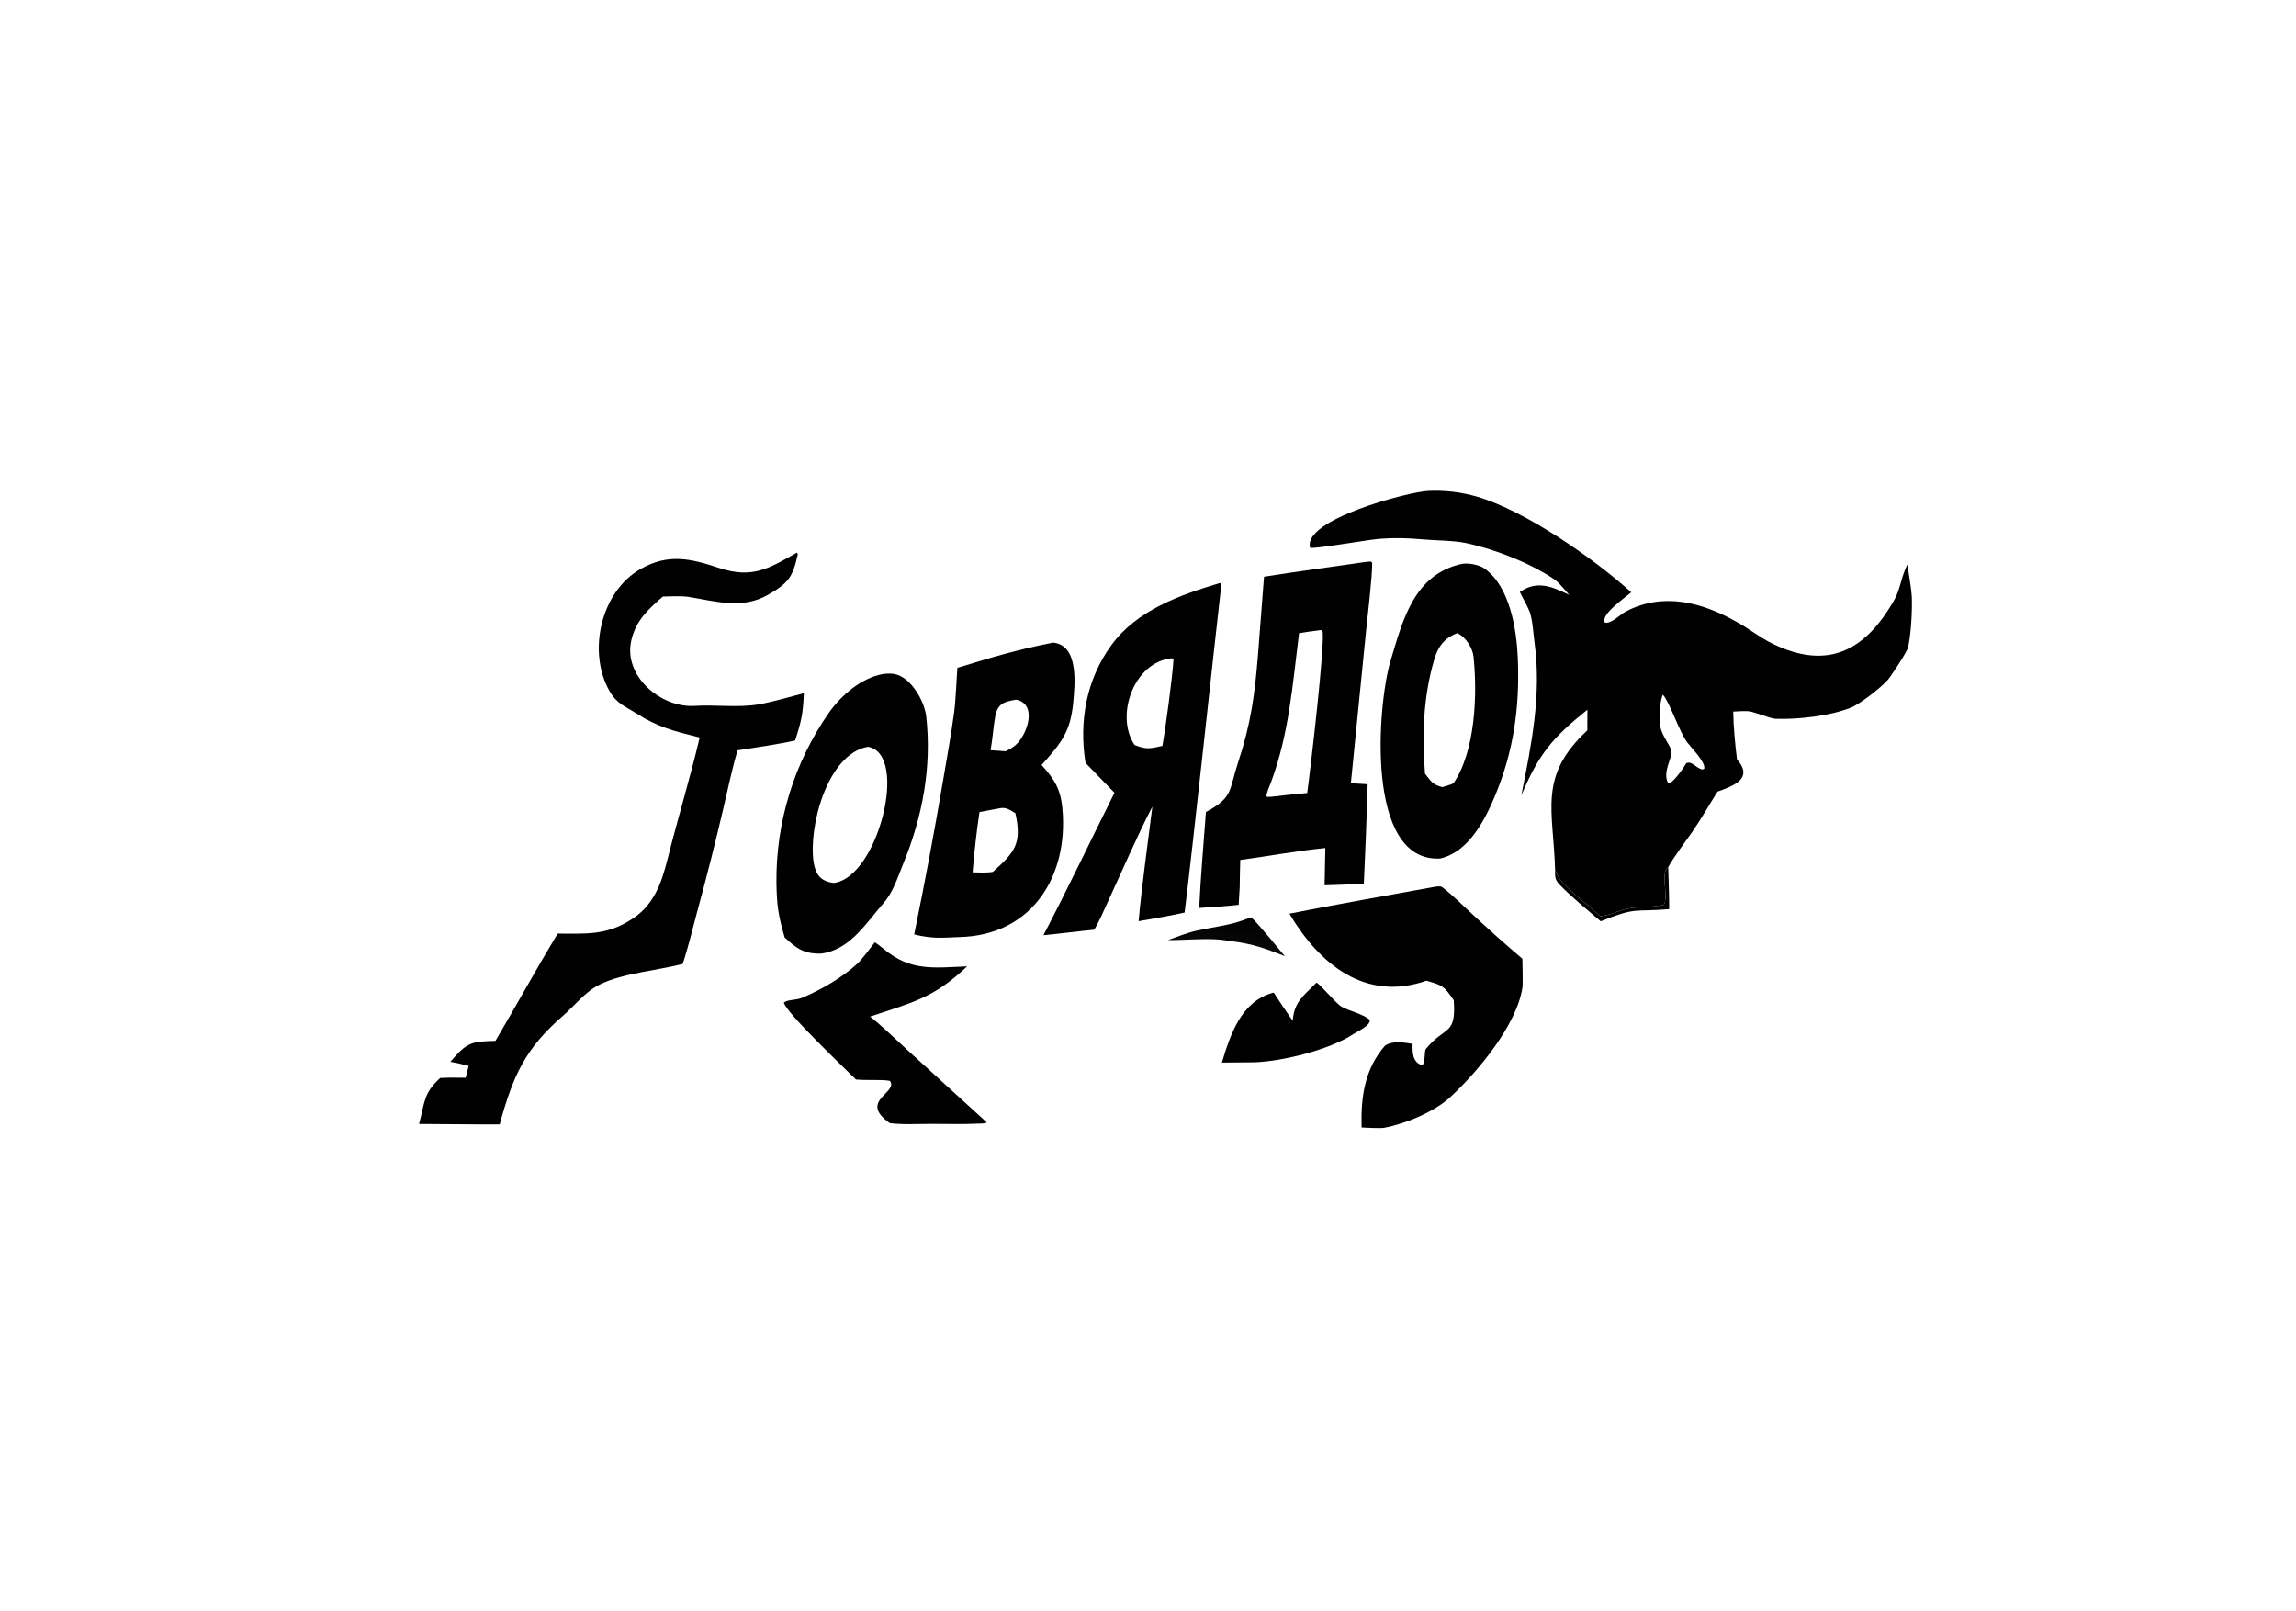
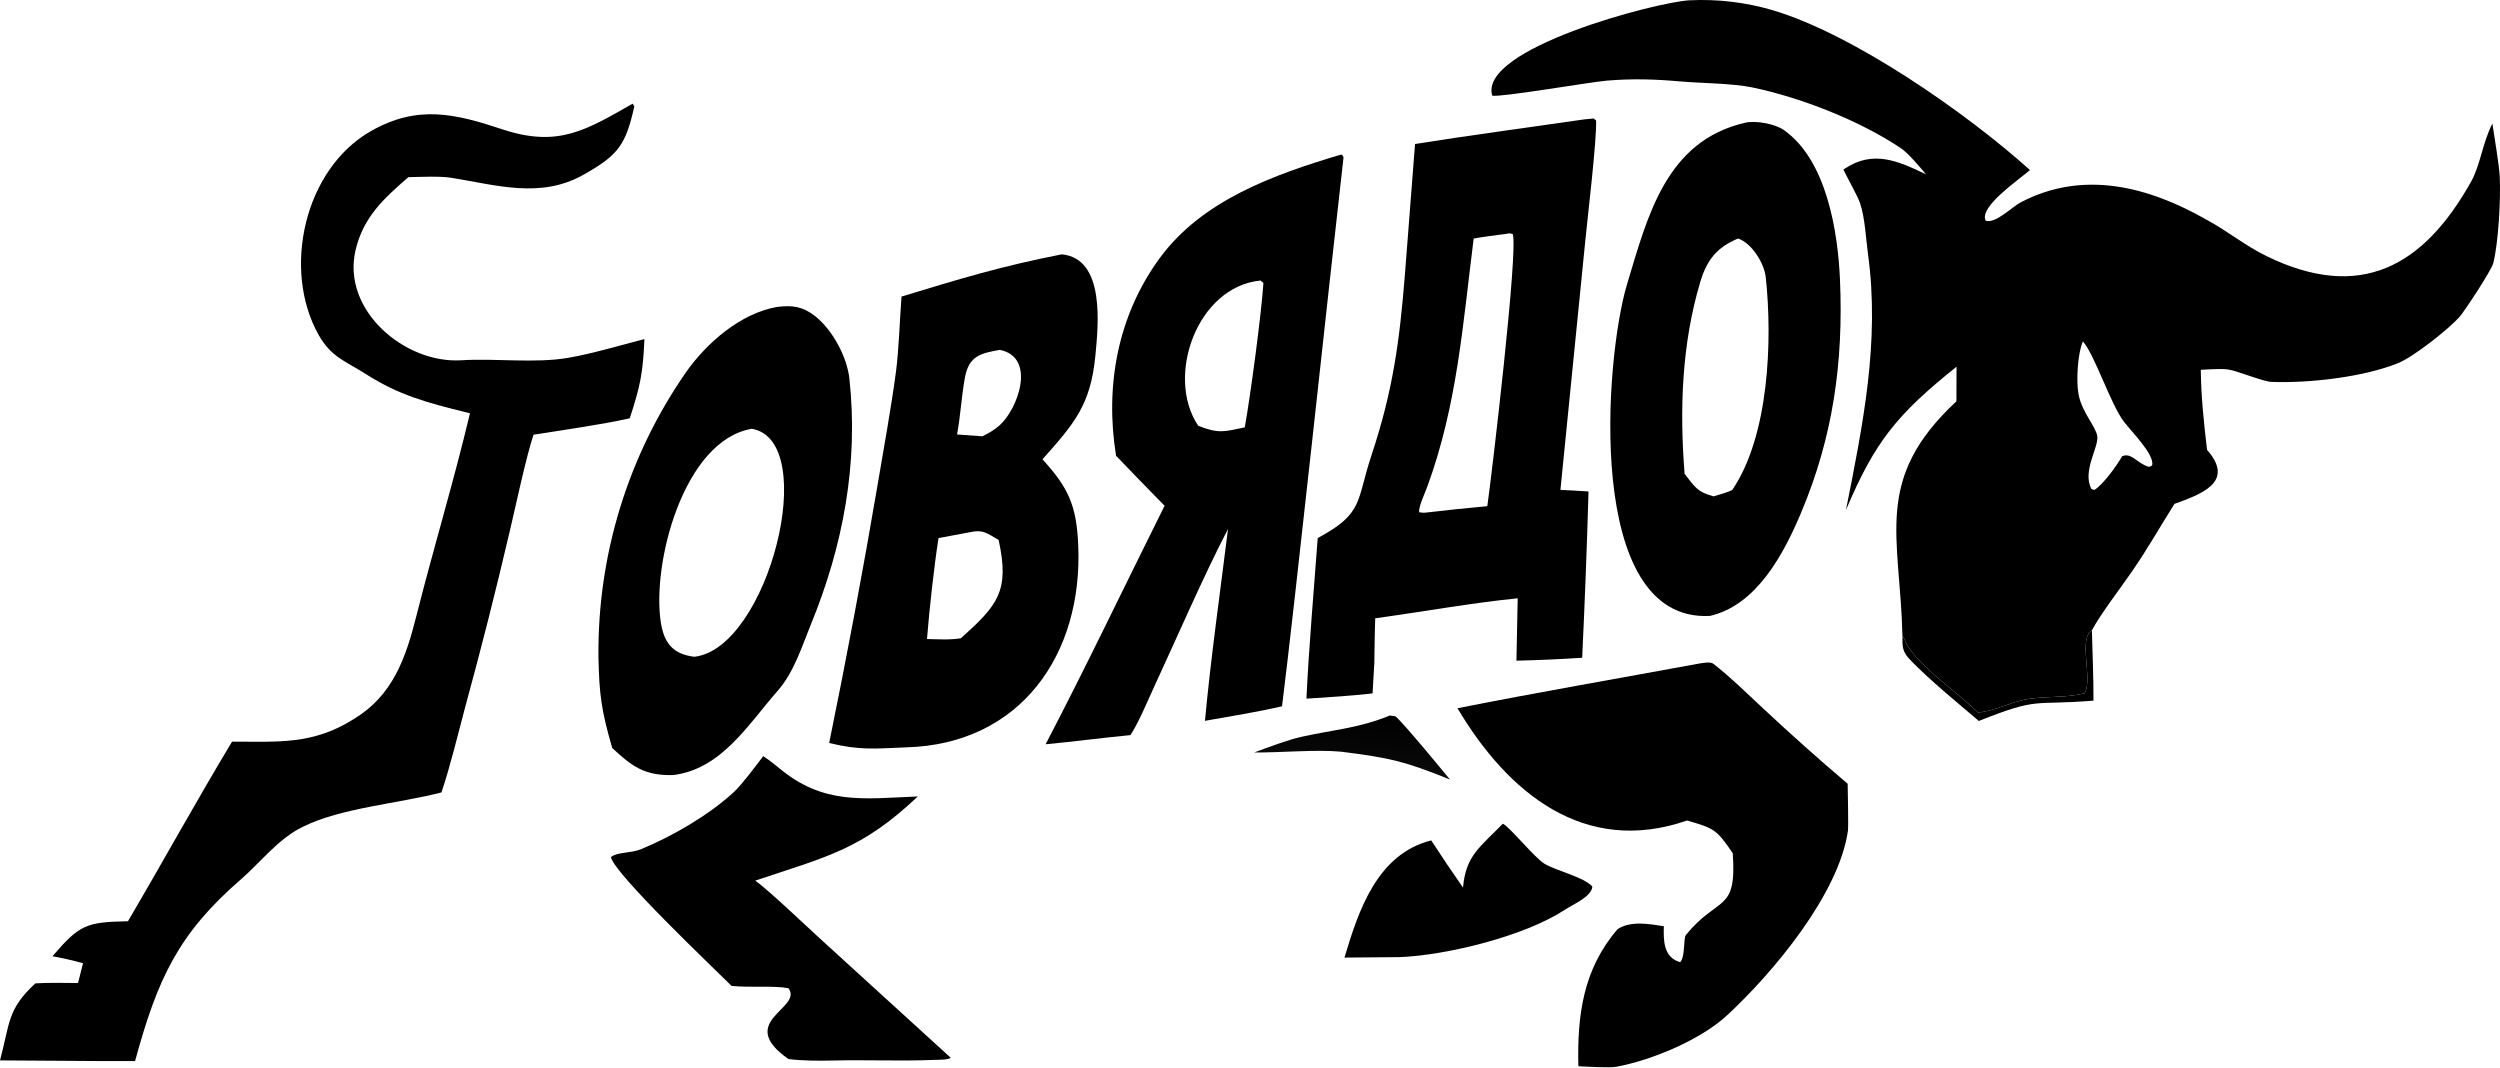
- <svg xmlns="http://www.w3.org/2000/svg" width="938" height="658" viewBox="0 0 938 658">
+ <svg xmlns="http://www.w3.org/2000/svg" viewBox="171.2 200.46 609.89 260.37">
  <path d="M641.073 242.994C639.548 241.206 636.763 237.831 634.853 236.558C624.761 229.829 610.547 224.266 598.732 221.799C593.802 220.769 586.191 220.778 581.129 220.325C574.765 219.757 569.396 219.628 563.32 220.12C559.154 220.458 537.576 224.207 535.243 223.804C531.799 212.335 575.282 200.95 583.373 200.532C590.181 200.198 596.996 201.004 603.538 202.916C623.374 208.762 651.052 228.113 666.418 241.938C663.674 244.368 653.908 250.917 655.62 254.309C658.064 255.063 661.998 250.949 664.227 249.788C679.527 241.818 695.365 246.018 709.502 254.06C714.73 256.879 718.848 260.374 724.243 262.993C747.044 274.063 762.417 265.483 774.012 244.826C776.294 240.761 776.816 235.362 779.232 230.583C779.708 234 780.874 240.482 781.03 243.605C781.299 249.006 780.713 259.573 779.463 264.609C779.01 266.434 772.374 276.479 771.193 277.795C768.452 280.847 759.954 287.559 756.158 289.078C747.673 292.474 734.456 293.983 725.265 293.624C723.429 293.553 717.077 290.999 714.954 290.629C713.252 290.332 709.858 290.585 708.096 290.677C708.163 297.08 708.859 303.862 709.624 310.214C716.627 318.134 708.01 321.068 701.668 323.387C698.077 329.071 695.279 334.107 691.374 339.777C688.696 343.665 683.573 350.375 681.532 354.22C678.085 356.282 681.899 366.424 679.695 369.612C674.597 370.784 670.716 370.218 665.819 371.014C661.666 371.69 658.333 373.811 653.752 374.282C648.881 369.48 640.165 363.644 636.583 358.05C636.159 357.387 636.01 356.494 635.316 355.595C634.717 331.041 628.104 317.32 648.477 298.367L648.512 289.919C634.047 301.518 628.646 308.058 621.533 324.879C625.682 303.977 629.823 283.785 626.918 262.527C626.41 258.807 626.171 253.503 624.966 250.019C624.313 248.134 621.971 244.06 620.913 241.823L621.236 241.611C628.197 236.983 634.202 239.713 641.073 242.994ZM688.897 311.782C691.164 310.692 692.67 313.662 695.49 314.359L696.223 314.022C696.892 311.403 691.289 305.882 689.326 303.31C686.1 299.082 682.024 286.572 679.324 283.763C678.045 286.672 677.655 293.514 678.277 296.619L678.343 296.959C679.161 301.052 682.506 304.563 682.847 306.872C683.244 309.558 679.111 315.389 681.409 319.752L682.126 319.987C684.183 318.809 687.675 313.961 688.897 311.782Z" />
  <path d="M325.542 225.746L325.944 226.425C323.843 235.768 322.138 238.254 313.548 243.088C303.054 248.995 292.373 245.617 281.304 243.835C278.476 243.38 273.745 243.623 270.815 243.683C264.782 248.926 259.826 253.432 257.94 261.496C254.508 276.165 269.972 289.233 283.796 288.35C292.086 287.82 301.664 289.165 309.856 287.748C315.779 286.724 322.531 284.69 328.407 283.182C328.074 291.377 327.397 294.696 324.831 302.508C317.904 304.062 308.532 305.351 301.358 306.51C299.467 312.178 297.012 323.999 295.533 330.15C292.195 344.463 288.585 358.711 284.705 372.887C282.971 379.382 281.024 387.5 278.891 393.781C268.401 396.486 254.325 397.564 245.116 402.147C239.111 405.026 234.779 410.821 230.055 414.907C214.589 428.284 209.598 439.383 204.149 459.314L196.371 459.317L171.203 459.149C173.616 450.162 172.937 446.676 179.83 440.363C183.051 440.144 186.956 440.261 190.233 440.276L191.459 435.446C188.76 434.705 186.749 434.249 183.995 433.744C190.641 425.983 192.289 425.412 202.415 425.202C210.95 410.697 219.14 395.79 227.814 381.385C238.987 381.369 247.445 382.224 257.472 375.896C266.987 370.205 270.18 361.024 272.751 350.824C276.91 334.319 281.926 317.857 285.854 301.272C285.511 301.194 285.168 301.112 284.827 301.027C275.421 298.696 268.589 296.927 260.297 291.624C255.502 288.557 252.007 287.598 248.962 282.212C239.931 266.236 245.428 241.688 261.692 232.439C273.137 225.93 282.288 228.205 293.923 232.065C307.447 236.5 314.271 232.16 325.542 225.746Z" />
  <path d="M557.751 229.577L559.995 229.368L560.579 229.863C560.746 234.72 558.527 253.282 557.957 259.051L551.877 319.969C554.117 320.053 556.481 320.229 558.73 320.359C558.34 333.885 557.823 347.406 557.181 360.923C551.84 361.275 546.494 361.513 541.143 361.637L541.452 346.419C530.713 347.464 517.62 349.805 506.696 351.296C506.555 354.88 506.543 358.696 506.471 362.301L506.046 369.623C500.88 370.212 495.115 370.57 489.916 370.899C490.513 358.091 491.726 344.559 492.666 331.721C503.942 325.677 502.032 322.818 505.764 311.583C511.034 295.715 512.639 283.728 513.951 267.273L516.406 235.586C530.009 233.433 544.092 231.554 557.751 229.577ZM530.716 258.652C528.045 279.666 526.697 299.343 519.346 319.319C518.811 320.771 517.187 324.236 517.428 325.429C518.173 325.518 518.294 325.585 519.032 325.513C524.027 324.919 529.031 324.396 534.041 323.947C535.134 316.217 541.66 261.19 540.237 257.561C539.242 257.339 539.619 257.314 538.656 257.518C536.036 257.861 533.307 258.176 530.716 258.652Z" />
  <path d="M498.18 238.217L498.597 238.204C498.72 238.404 498.843 238.605 498.967 238.805C495.45 269.527 487.164 347.2 483.959 372.77C477.893 374.162 471.318 375.216 465.16 376.311C466.54 361.253 468.91 344.622 470.783 329.502C464.678 341.238 458.151 356.403 452.492 368.596C451.031 371.804 448.813 377.041 446.974 379.793C440.093 380.461 433.228 381.371 426.282 382.03C436.077 363.285 445.804 342.891 455.307 323.847C451.337 319.807 447.392 315.742 443.473 311.652C440.72 294.666 443.851 277.506 454.05 263.524C464.447 249.271 481.969 243.077 498.18 238.217ZM463.525 304.342C468.498 306.267 469.692 305.82 474.872 304.714C476.291 296.752 478.896 277.301 479.422 269.489L478.711 268.894C463.192 270.406 455.449 292.401 463.525 304.342Z" />
  <path d="M430.213 262.508C440.854 263.508 439.139 279.736 438.432 287.151C437.287 299.171 433.338 303.751 425.513 312.503C431.882 319.483 433.804 323.797 434.238 333.332C435.454 360.063 420.183 382.066 392.169 382.785C384.516 383.091 381.036 383.546 373.482 381.722C377.802 360.647 381.766 339.501 385.372 318.292C386.863 309.497 388.581 300.071 389.762 291.26C390.471 285.968 390.706 278.397 391.128 272.811C405.476 268.439 415.344 265.433 430.213 262.508ZM400.158 331.73C399.044 338.851 397.919 349.109 397.346 356.354C399.951 356.413 403.108 356.61 405.624 356.157C414.581 348.103 417.567 344.707 414.823 332.183C412.041 330.582 411.027 329.583 407.934 330.274L400.158 331.73ZM404.682 306.452L410.844 306.899C412.453 306.091 413.642 305.464 415.011 304.261C419.57 300.253 424.092 287.596 415.097 285.812C410.569 286.646 407.583 287.18 406.596 292.574C405.75 297.196 405.54 301.778 404.682 306.452Z" />
  <path d="M597.003 230.392C599.571 229.812 604.239 230.671 606.39 232.185C616.872 239.566 619.568 257.111 620.073 268.656C620.952 288.747 618.383 307.061 610.58 325.559C606.382 335.513 599.797 348.076 588.361 350.714C557.606 352.373 562.722 287.72 568.12 269.833C573.123 253.254 577.596 234.805 597.003 230.392ZM582.169 316.064C584.786 319.376 585.238 320.454 589.227 321.55C590.571 321.14 592.581 320.601 593.788 320.003C602.766 306.79 603.621 283.61 601.973 268.131C601.607 264.698 598.602 259.818 595.221 258.643C590.038 260.808 587.595 263.87 585.984 269.268C581.459 284.438 580.921 300.38 582.169 316.064Z" />
  <path d="M360.759 275.336C364.45 274.892 366.962 275.172 370.025 277.561C374.22 280.834 377.819 287.457 378.404 292.748C380.688 313.442 376.867 333.67 369.008 352.826C366.766 358.297 364.922 364.403 360.95 368.94C353.671 377.254 347.174 388.128 335.374 389.549C328.273 389.695 325.337 387.355 320.558 382.948C317.938 373.886 317.372 369.986 317.197 360.676C316.95 335.88 324.417 311.62 338.566 291.253C343.62 284.061 351.861 276.913 360.759 275.336ZM340.582 360.683C358.63 358.665 371.493 307.919 354.602 305.066C337.981 307.875 330.127 337.987 332.427 352.399C333.235 357.465 335.491 360.064 340.582 360.683Z" />
  <path d="M585.794 362.323C586.656 362.195 588.46 361.832 589.188 362.396C593.429 365.686 597.353 369.605 601.294 373.253C608.026 379.558 614.912 385.696 621.948 391.661C621.971 393.076 622.168 402.051 622.018 403.111C619.833 418.516 603.833 437.697 592.533 448.146C586.02 454.169 574.163 459.106 565.483 460.707C563.904 460.998 558.086 460.67 556.256 460.575C555.935 448.163 557.438 436.832 565.826 427.129C569.002 425.024 573.575 425.86 577.102 426.421C577.011 429.859 576.977 434.024 581.085 435.188C582.396 433.77 581.801 429.389 582.514 428.516C590.399 418.858 594.957 423.262 593.911 408.603C589.921 402.759 589.42 402.56 582.773 400.63C557.728 409.312 539.03 393.892 526.761 373.239C546.194 369.38 566.268 365.926 585.794 362.323Z" />
  <path d="M357.395 384.928C358.286 385.483 360.288 387.015 361.127 387.722C372.036 396.905 381.714 395.307 395.113 394.758C381.334 407.785 372.911 409.429 355.455 415.29C358.974 417.86 367.687 426.193 371.305 429.49L403.156 458.529C402.343 459.061 400.139 458.985 399.039 459.029C391.015 459.367 382.691 458.982 374.635 459.176C371.085 459.262 367.049 459.262 363.549 458.824C350.396 449.601 367.241 446.474 363.547 441.535C359.864 440.855 354.252 441.454 349.669 440.974C345.15 436.469 321.052 413.641 320.236 409.552C321.769 408.286 325.184 408.613 327.48 407.669C335.247 404.474 344.04 399.372 350.213 393.707C352.179 391.903 355.75 387.074 357.395 384.928Z" />
  <path d="M537.82 401.408C539.41 402.078 545.699 409.872 548.055 411.219C551.155 412.993 557.521 414.403 559.658 416.728C559.544 419.186 555 421.048 552.958 422.396C543.244 428.812 524.112 433.522 512.625 433.956L499.192 434.07C502.615 422.594 507.161 408.81 520.358 405.48C522.872 409.367 525.459 413.207 528.116 416.998C528.748 409.121 532.475 406.952 537.82 401.408Z" />
  <defs>
    <linearGradient id="gradient_0" gradientUnits="userSpaceOnUse" x1="502.728" y1="387.662" x2="503.687" y2="375.388">
      <stop offset="0" stop-color="black" stop-opacity="0.965" />
      <stop offset="1" stop-color="black" />
    </linearGradient>
  </defs>
  <path fill="url(#gradient_0)" d="M510.28 375.009C510.495 375.005 511.706 375.237 511.709 375.24C514.958 378.439 522.412 387.608 524.926 390.626C513.71 386.116 510.362 385.368 498.423 383.843C492.233 383.268 483.778 384.079 477.148 384.037C480.563 382.776 485.313 380.956 488.802 380.187C496.816 378.421 502.69 378.102 510.28 375.009Z" />
  <path d="M653.752 374.282C658.333 373.811 661.666 371.69 665.819 371.014C670.716 370.218 674.597 370.784 679.695 369.612C681.899 366.424 678.085 356.282 681.532 354.22C681.663 359.763 681.944 365.888 681.918 371.385C666.905 372.624 668.89 370.393 653.944 376.342C648.404 371.599 642.329 366.709 637.227 361.468C635.286 359.475 635.274 358.315 635.316 355.595C636.01 356.494 636.159 357.387 636.583 358.05C640.165 363.644 648.881 369.48 653.752 374.282Z" />
</svg>
